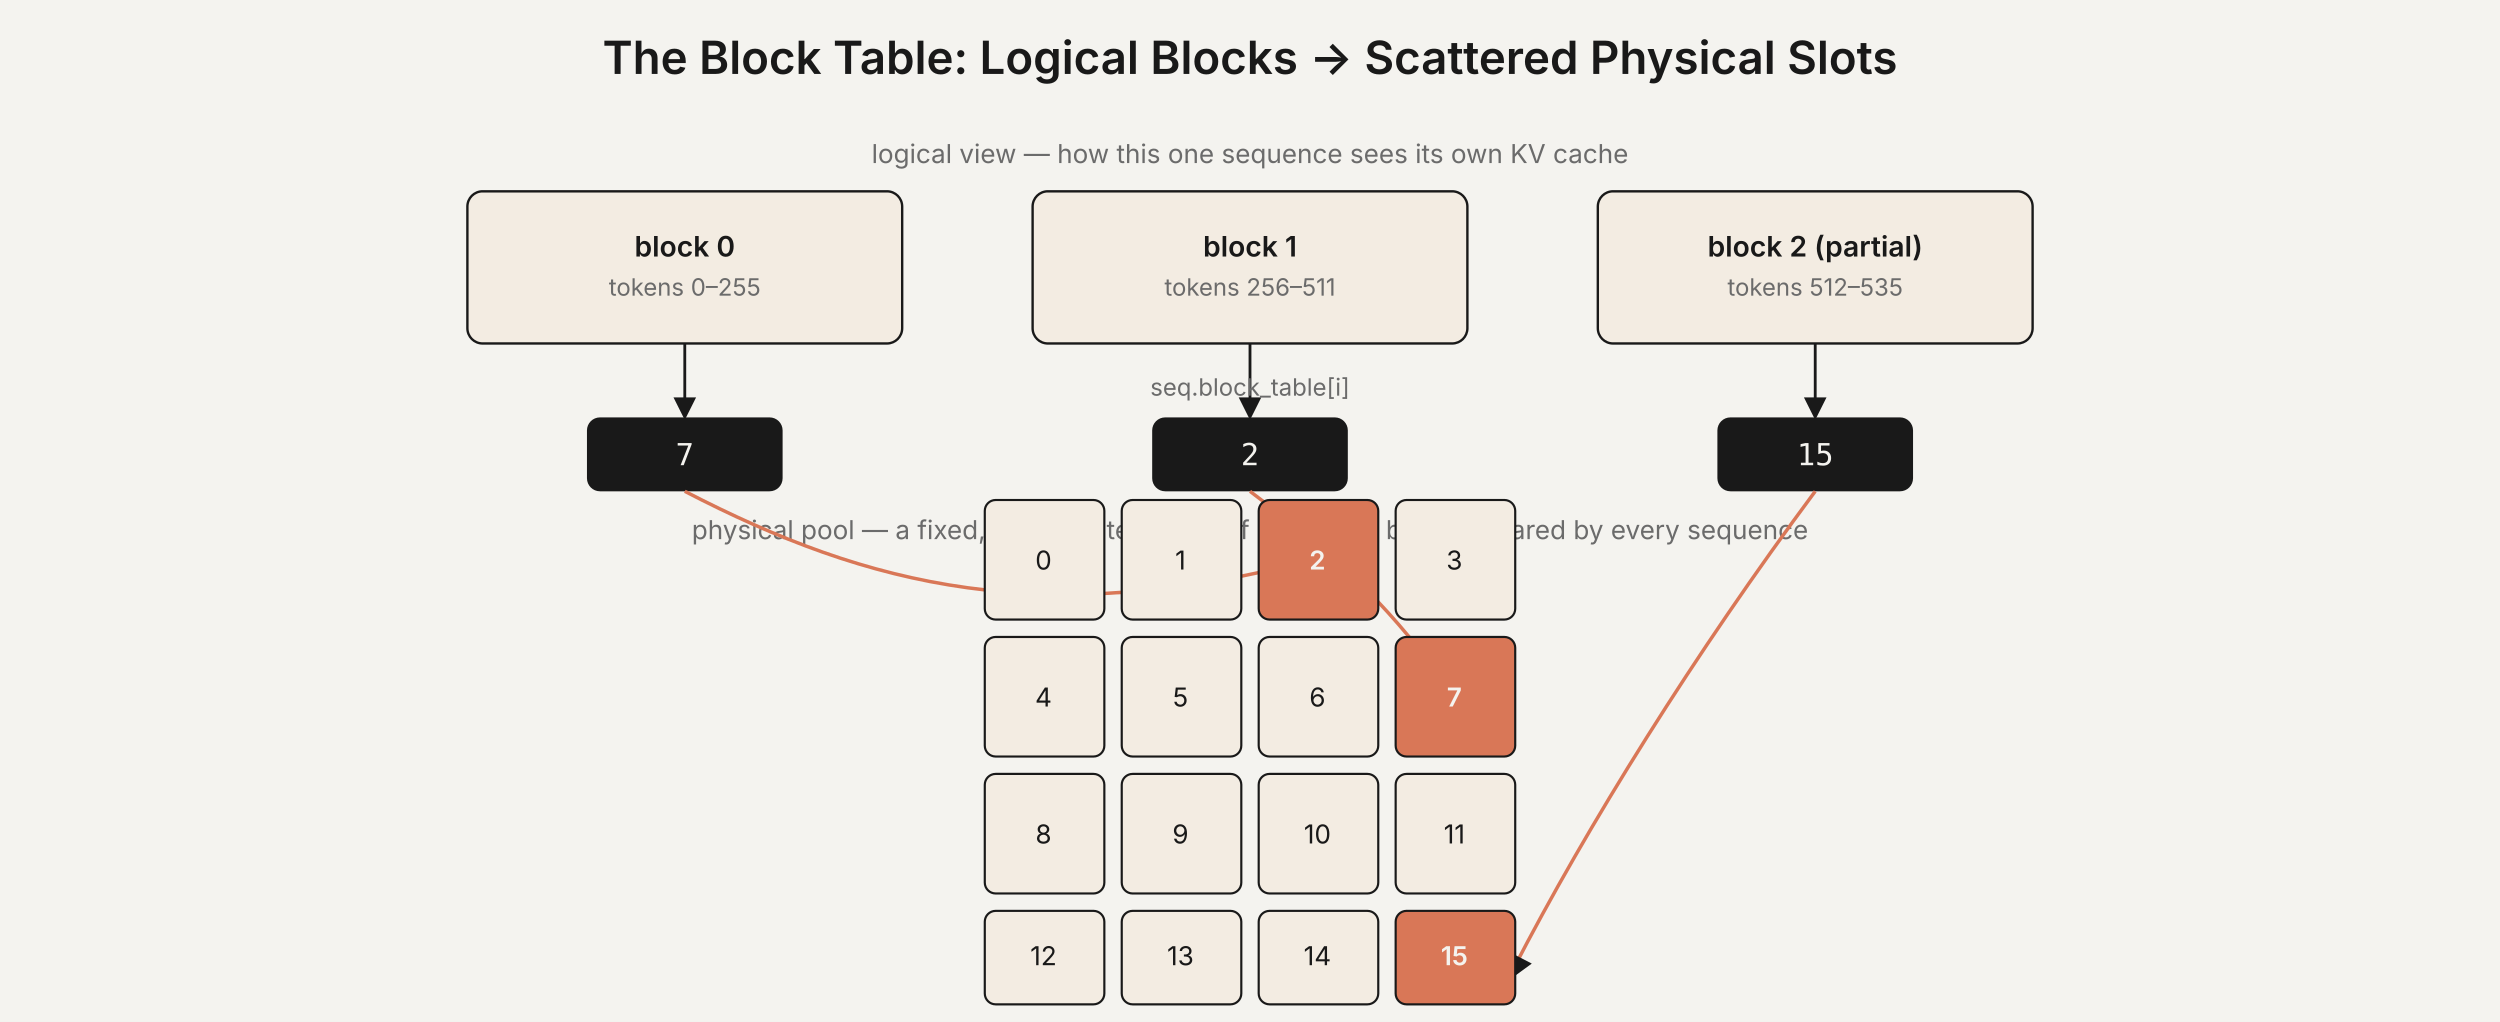
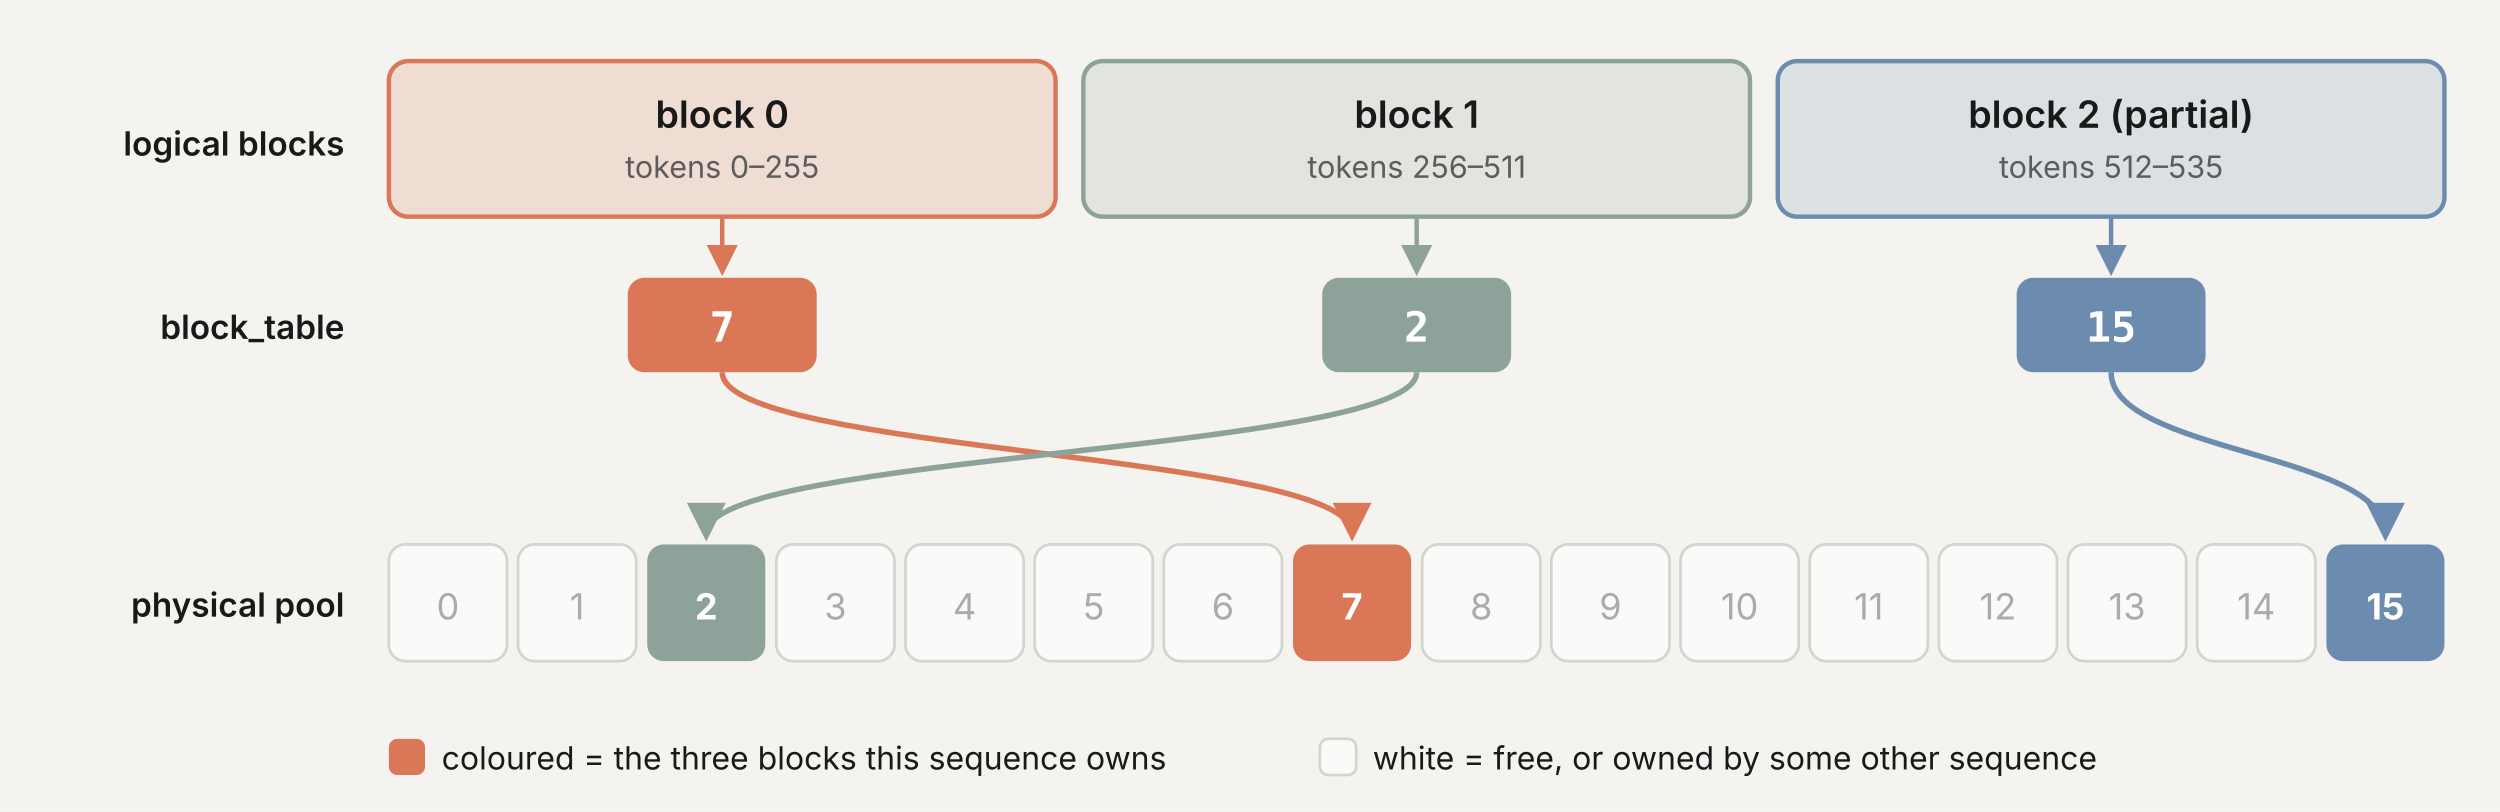
- <svg xmlns="http://www.w3.org/2000/svg" viewBox="0 0 1150 470" font-family="Inter, -apple-system, sans-serif">
-   <rect x="0" y="0" width="1150" height="470" fill="#F4F3EF" />
-   <text x="575" y="34" text-anchor="middle" font-size="21" font-weight="600" fill="#191919">The Block Table: Logical Blocks → Scattered Physical Slots</text>
+ <svg xmlns="http://www.w3.org/2000/svg" viewBox="0 0 900 292" font-family="Inter, -apple-system, sans-serif">
+   <rect width="900" height="292" fill="#F4F3EF" />
  <defs>
-     <marker id="btarrow" markerWidth="8" markerHeight="8" refX="4" refY="4" orient="auto">
-       <path d="M0,0 L8,4 L0,8 z" fill="#191919" />
+     <marker id="m0" markerWidth="7" markerHeight="7" refX="5.5" refY="3.5" orient="auto">
+       <path d="M0,0 L7,3.5 L0,7 z" fill="#D97757" />
+     </marker>
+     <marker id="m1" markerWidth="7" markerHeight="7" refX="5.5" refY="3.5" orient="auto">
+       <path d="M0,0 L7,3.5 L0,7 z" fill="#8DA399" />
+     </marker>
+     <marker id="m2" markerWidth="7" markerHeight="7" refX="5.5" refY="3.5" orient="auto">
+       <path d="M0,0 L7,3.5 L0,7 z" fill="#6B8CAE" />
    </marker>
  </defs>
-   <text x="575" y="75" text-anchor="middle" font-size="12" fill="#6B6B6B">logical view — how this one sequence sees its own KV cache</text>
-   <rect x="215" y="88" width="200" height="70" rx="7" fill="#F3ECE2" stroke="#191919" stroke-width="1.1" />
-   <text x="315" y="118" text-anchor="middle" font-size="13" font-weight="600" fill="#191919">block 0</text>
-   <text x="315" y="136" text-anchor="middle" font-size="11" fill="#6B6B6B">tokens 0–255</text>
-   <rect x="475" y="88" width="200" height="70" rx="7" fill="#F3ECE2" stroke="#191919" stroke-width="1.1" />
-   <text x="575" y="118" text-anchor="middle" font-size="13" font-weight="600" fill="#191919">block 1</text>
-   <text x="575" y="136" text-anchor="middle" font-size="11" fill="#6B6B6B">tokens 256–511</text>
-   <rect x="735" y="88" width="200" height="70" rx="7" fill="#F3ECE2" stroke="#191919" stroke-width="1.1" />
-   <text x="835" y="118" text-anchor="middle" font-size="13" font-weight="600" fill="#191919">block 2 (partial)</text>
-   <text x="835" y="136" text-anchor="middle" font-size="11" fill="#6B6B6B">tokens 512–535</text>
-   <line x1="315" y1="158" x2="315" y2="188" stroke="#191919" stroke-width="1.3" marker-end="url(#btarrow)" />
-   <line x1="575" y1="158" x2="575" y2="188" stroke="#191919" stroke-width="1.3" marker-end="url(#btarrow)" />
-   <line x1="835" y1="158" x2="835" y2="188" stroke="#191919" stroke-width="1.3" marker-end="url(#btarrow)" />
-   <text x="575" y="182" text-anchor="middle" font-size="11" fill="#6B6B6B">seq.block_table[i]</text>
-   <rect x="270" y="192" width="90" height="34" rx="6" fill="#191919" />
-   <text x="315" y="214" text-anchor="middle" font-size="14" font-family="monospace" fill="#F4F3EF">7</text>
-   <rect x="530" y="192" width="90" height="34" rx="6" fill="#191919" />
-   <text x="575" y="214" text-anchor="middle" font-size="14" font-family="monospace" fill="#F4F3EF">2</text>
-   <rect x="790" y="192" width="90" height="34" rx="6" fill="#191919" />
-   <text x="835" y="214" text-anchor="middle" font-size="14" font-family="monospace" fill="#F4F3EF">15</text>
-   <text x="575" y="248" text-anchor="middle" font-size="12" fill="#6B6B6B">physical pool — a fixed, preallocated array of KV-cache blocks, shared by every sequence</text>
-   <path d="M315,226 C 400,270 480,290 606,257" fill="none" stroke="#D97757" stroke-width="1.6" marker-end="url(#btarrow)" />
-   <path d="M575,226 C 620,260 640,280 669,320" fill="none" stroke="#D97757" stroke-width="1.6" marker-end="url(#btarrow)" />
-   <path d="M835,226 C 780,300 730,380 696,446" fill="none" stroke="#D97757" stroke-width="1.6" marker-end="url(#btarrow)" />
-   <g stroke="#191919" stroke-width="1">
-     <rect x="453" y="230" width="55" height="55" rx="5" fill="#F3ECE2" />
-     <rect x="516" y="230" width="55" height="55" rx="5" fill="#F3ECE2" />
-     <rect x="579" y="230" width="55" height="55" rx="5" fill="#D97757" />
-     <rect x="642" y="230" width="55" height="55" rx="5" fill="#F3ECE2" />
-     <rect x="453" y="293" width="55" height="55" rx="5" fill="#F3ECE2" />
-     <rect x="516" y="293" width="55" height="55" rx="5" fill="#F3ECE2" />
-     <rect x="579" y="293" width="55" height="55" rx="5" fill="#F3ECE2" />
-     <rect x="642" y="293" width="55" height="55" rx="5" fill="#D97757" />
-     <rect x="453" y="356" width="55" height="55" rx="5" fill="#F3ECE2" />
-     <rect x="516" y="356" width="55" height="55" rx="5" fill="#F3ECE2" />
-     <rect x="579" y="356" width="55" height="55" rx="5" fill="#F3ECE2" />
-     <rect x="642" y="356" width="55" height="55" rx="5" fill="#F3ECE2" />
-     <rect x="453" y="419" width="55" height="43" rx="5" fill="#F3ECE2" />
-     <rect x="516" y="419" width="55" height="43" rx="5" fill="#F3ECE2" />
-     <rect x="579" y="419" width="55" height="43" rx="5" fill="#F3ECE2" />
-     <rect x="642" y="419" width="55" height="43" rx="5" fill="#D97757" />
-   </g>
-   <g font-size="12" text-anchor="middle" fill="#191919">
-     <text x="480" y="262">0</text>
-     <text x="543" y="262">1</text>
-     <text x="606" y="262" fill="#F4F3EF" font-weight="600">2</text>
-     <text x="669" y="262">3</text>
-     <text x="480" y="325">4</text>
-     <text x="543" y="325">5</text>
-     <text x="606" y="325">6</text>
-     <text x="669" y="325" fill="#F4F3EF" font-weight="600">7</text>
-     <text x="480" y="388">8</text>
-     <text x="543" y="388">9</text>
-     <text x="606" y="388">10</text>
-     <text x="669" y="388">11</text>
-     <text x="480" y="444">12</text>
-     <text x="543" y="444">13</text>
-     <text x="606" y="444">14</text>
-     <text x="669" y="444" fill="#F4F3EF" font-weight="600">15</text>
-   </g>
+   <text x="124" y="56" font-size="12" font-weight="600" text-anchor="end" fill="#191919">logical blocks</text>
+   <rect x="140.0" y="22" width="240.0" height="56" rx="7" fill="#D97757" fill-opacity="0.18" stroke="#D97757" stroke-width="1.6" />
+   <text x="260.0" y="46" font-size="13.5" font-weight="600" text-anchor="middle" fill="#191919">block 0</text>
+   <text x="260.0" y="64" font-size="11" text-anchor="middle" fill="#5C5C5C">tokens 0–255</text>
+   <rect x="390.0" y="22" width="240.0" height="56" rx="7" fill="#8DA399" fill-opacity="0.18" stroke="#8DA399" stroke-width="1.6" />
+   <text x="510.0" y="46" font-size="13.5" font-weight="600" text-anchor="middle" fill="#191919">block 1</text>
+   <text x="510.0" y="64" font-size="11" text-anchor="middle" fill="#5C5C5C">tokens 256–511</text>
+   <rect x="640.0" y="22" width="240.0" height="56" rx="7" fill="#6B8CAE" fill-opacity="0.18" stroke="#6B8CAE" stroke-width="1.6" />
+   <text x="760.0" y="46" font-size="13.5" font-weight="600" text-anchor="middle" fill="#191919">block 2 (partial)</text>
+   <text x="760.0" y="64" font-size="11" text-anchor="middle" fill="#5C5C5C">tokens 512–535</text>
+   <text x="124" y="122" font-size="12" font-weight="600" text-anchor="end" fill="#191919">block_table</text>
+   <line x1="260.0" y1="78" x2="260.0" y2="97" stroke="#D97757" stroke-width="1.6" marker-end="url(#m0)" />
+   <rect x="226.0" y="100" width="68" height="34" rx="6" fill="#D97757" />
+   <text x="260.0" y="123" font-size="15" font-weight="700" font-family="monospace" text-anchor="middle" fill="#FFFFFF">7</text>
+   <line x1="510.0" y1="78" x2="510.0" y2="97" stroke="#8DA399" stroke-width="1.6" marker-end="url(#m1)" />
+   <rect x="476.0" y="100" width="68" height="34" rx="6" fill="#8DA399" />
+   <text x="510.0" y="123" font-size="15" font-weight="700" font-family="monospace" text-anchor="middle" fill="#FFFFFF">2</text>
+   <line x1="760.0" y1="78" x2="760.0" y2="97" stroke="#6B8CAE" stroke-width="1.6" marker-end="url(#m2)" />
+   <rect x="726.0" y="100" width="68" height="34" rx="6" fill="#6B8CAE" />
+   <text x="760.0" y="123" font-size="15" font-weight="700" font-family="monospace" text-anchor="middle" fill="#FFFFFF">15</text>
+   <text x="124" y="222" font-size="12" font-weight="600" text-anchor="end" fill="#191919">physical pool</text>
+   <rect x="140.0" y="196" width="42.5" height="42" rx="6" fill="#FFFFFF" fill-opacity="0.55" stroke="#191919" stroke-opacity="0.16" />
+   <text x="161.25" y="223" font-size="13" text-anchor="middle" fill="#191919" fill-opacity="0.35">0</text>
+   <rect x="186.5" y="196" width="42.5" height="42" rx="6" fill="#FFFFFF" fill-opacity="0.55" stroke="#191919" stroke-opacity="0.16" />
+   <text x="207.75" y="223" font-size="13" text-anchor="middle" fill="#191919" fill-opacity="0.35">1</text>
+   <rect x="233.0" y="196" width="42.5" height="42" rx="6" fill="#8DA399" />
+   <text x="254.25" y="223" font-size="13" font-weight="700" text-anchor="middle" fill="#FFFFFF">2</text>
+   <rect x="279.5" y="196" width="42.5" height="42" rx="6" fill="#FFFFFF" fill-opacity="0.55" stroke="#191919" stroke-opacity="0.16" />
+   <text x="300.75" y="223" font-size="13" text-anchor="middle" fill="#191919" fill-opacity="0.35">3</text>
+   <rect x="326.0" y="196" width="42.5" height="42" rx="6" fill="#FFFFFF" fill-opacity="0.55" stroke="#191919" stroke-opacity="0.16" />
+   <text x="347.25" y="223" font-size="13" text-anchor="middle" fill="#191919" fill-opacity="0.35">4</text>
+   <rect x="372.5" y="196" width="42.5" height="42" rx="6" fill="#FFFFFF" fill-opacity="0.55" stroke="#191919" stroke-opacity="0.16" />
+   <text x="393.75" y="223" font-size="13" text-anchor="middle" fill="#191919" fill-opacity="0.35">5</text>
+   <rect x="419.0" y="196" width="42.5" height="42" rx="6" fill="#FFFFFF" fill-opacity="0.55" stroke="#191919" stroke-opacity="0.16" />
+   <text x="440.25" y="223" font-size="13" text-anchor="middle" fill="#191919" fill-opacity="0.35">6</text>
+   <rect x="465.5" y="196" width="42.5" height="42" rx="6" fill="#D97757" />
+   <text x="486.75" y="223" font-size="13" font-weight="700" text-anchor="middle" fill="#FFFFFF">7</text>
+   <rect x="512.0" y="196" width="42.5" height="42" rx="6" fill="#FFFFFF" fill-opacity="0.55" stroke="#191919" stroke-opacity="0.16" />
+   <text x="533.25" y="223" font-size="13" text-anchor="middle" fill="#191919" fill-opacity="0.35">8</text>
+   <rect x="558.5" y="196" width="42.5" height="42" rx="6" fill="#FFFFFF" fill-opacity="0.55" stroke="#191919" stroke-opacity="0.16" />
+   <text x="579.75" y="223" font-size="13" text-anchor="middle" fill="#191919" fill-opacity="0.35">9</text>
+   <rect x="605.0" y="196" width="42.5" height="42" rx="6" fill="#FFFFFF" fill-opacity="0.55" stroke="#191919" stroke-opacity="0.16" />
+   <text x="626.25" y="223" font-size="13" text-anchor="middle" fill="#191919" fill-opacity="0.35">10</text>
+   <rect x="651.5" y="196" width="42.5" height="42" rx="6" fill="#FFFFFF" fill-opacity="0.55" stroke="#191919" stroke-opacity="0.16" />
+   <text x="672.75" y="223" font-size="13" text-anchor="middle" fill="#191919" fill-opacity="0.35">11</text>
+   <rect x="698.0" y="196" width="42.5" height="42" rx="6" fill="#FFFFFF" fill-opacity="0.55" stroke="#191919" stroke-opacity="0.16" />
+   <text x="719.25" y="223" font-size="13" text-anchor="middle" fill="#191919" fill-opacity="0.35">12</text>
+   <rect x="744.5" y="196" width="42.5" height="42" rx="6" fill="#FFFFFF" fill-opacity="0.55" stroke="#191919" stroke-opacity="0.16" />
+   <text x="765.75" y="223" font-size="13" text-anchor="middle" fill="#191919" fill-opacity="0.35">13</text>
+   <rect x="791.0" y="196" width="42.5" height="42" rx="6" fill="#FFFFFF" fill-opacity="0.55" stroke="#191919" stroke-opacity="0.16" />
+   <text x="812.25" y="223" font-size="13" text-anchor="middle" fill="#191919" fill-opacity="0.35">14</text>
+   <rect x="837.5" y="196" width="42.5" height="42" rx="6" fill="#6B8CAE" />
+   <text x="858.75" y="223" font-size="13" font-weight="700" text-anchor="middle" fill="#FFFFFF">15</text>
+   <path d="M260.0,134 C260.0,163.0 486.75,163.0 486.75,192" fill="none" stroke="#D97757" stroke-width="2" marker-end="url(#m0)" />
+   <path d="M510.0,134 C510.0,163.0 254.25,163.0 254.25,192" fill="none" stroke="#8DA399" stroke-width="2" marker-end="url(#m1)" />
+   <path d="M760.0,134 C760.0,163.0 858.75,163.0 858.75,192" fill="none" stroke="#6B8CAE" stroke-width="2" marker-end="url(#m2)" />
+   <rect x="140" y="266" width="13" height="13" rx="3" fill="#D97757" />
+   <text x="159" y="277" font-size="11.5" fill="#191919">coloured = the three blocks this sequence owns</text>
+   <rect x="475.2" y="266" width="13" height="13" rx="3" fill="#FFFFFF" fill-opacity="0.55" stroke="#191919" stroke-opacity="0.16" />
+   <text x="494.2" y="277" font-size="11.5" fill="#191919">white = free, or owned by some other sequence</text>
</svg>
